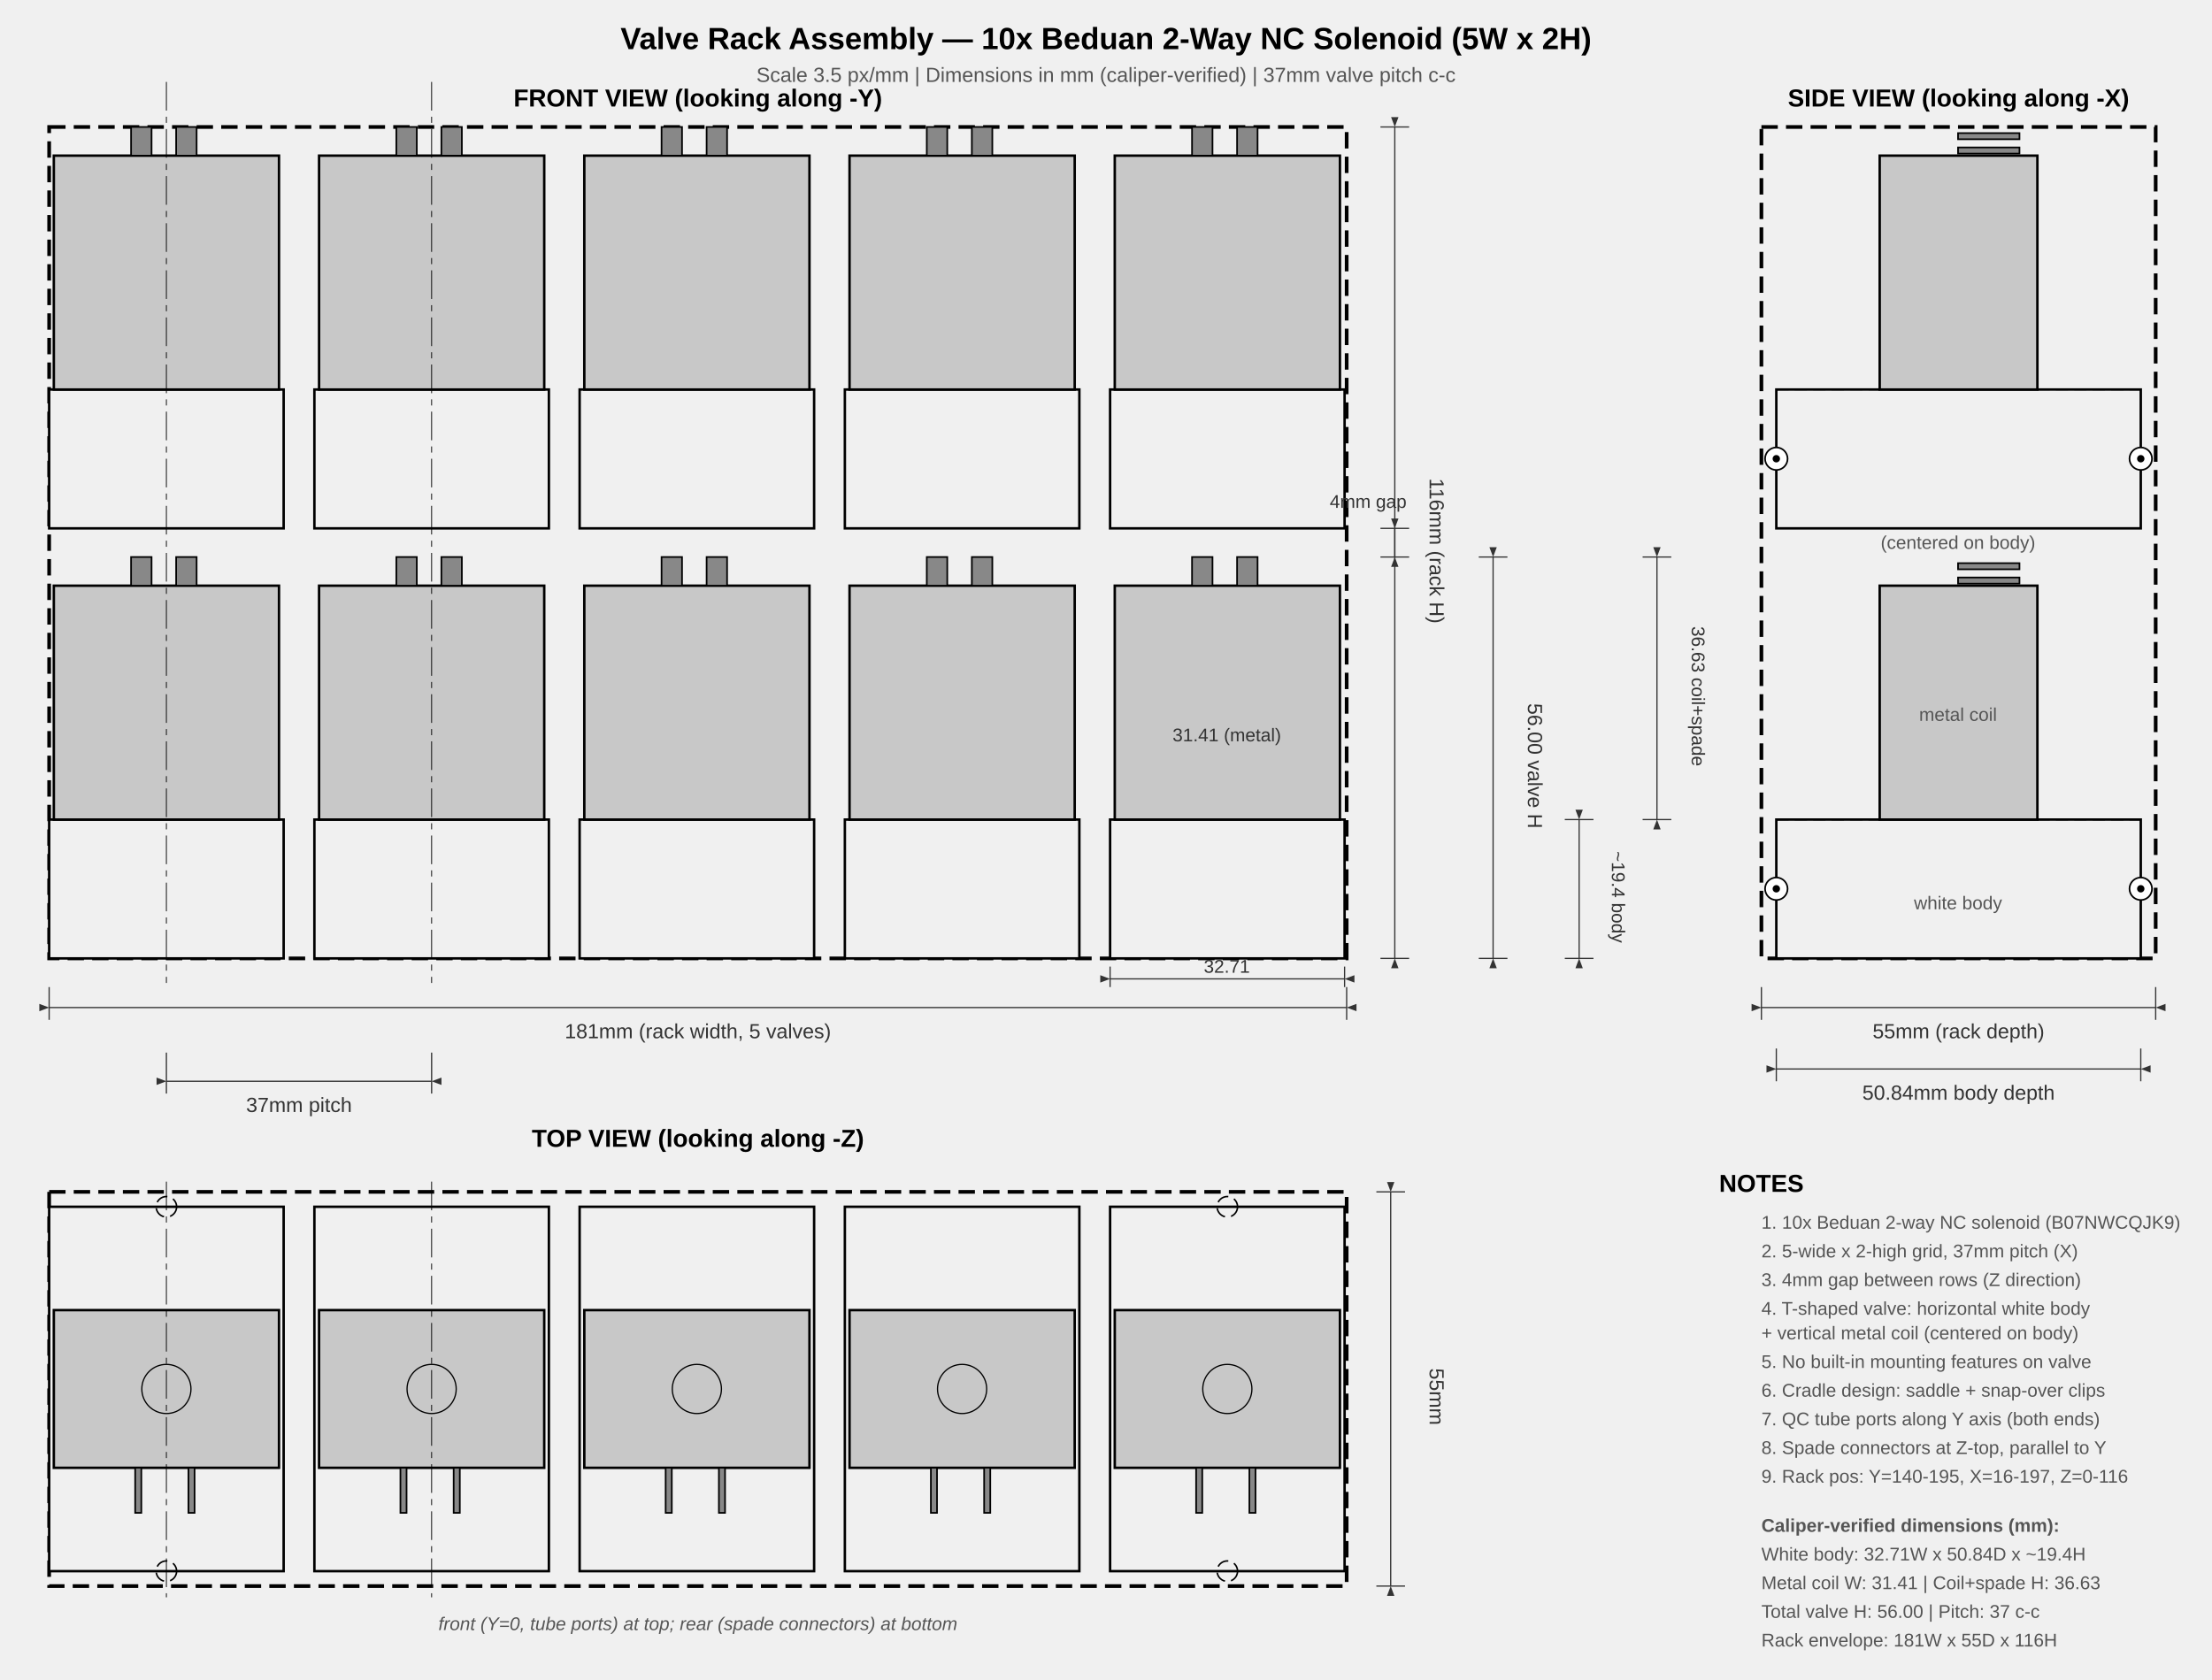
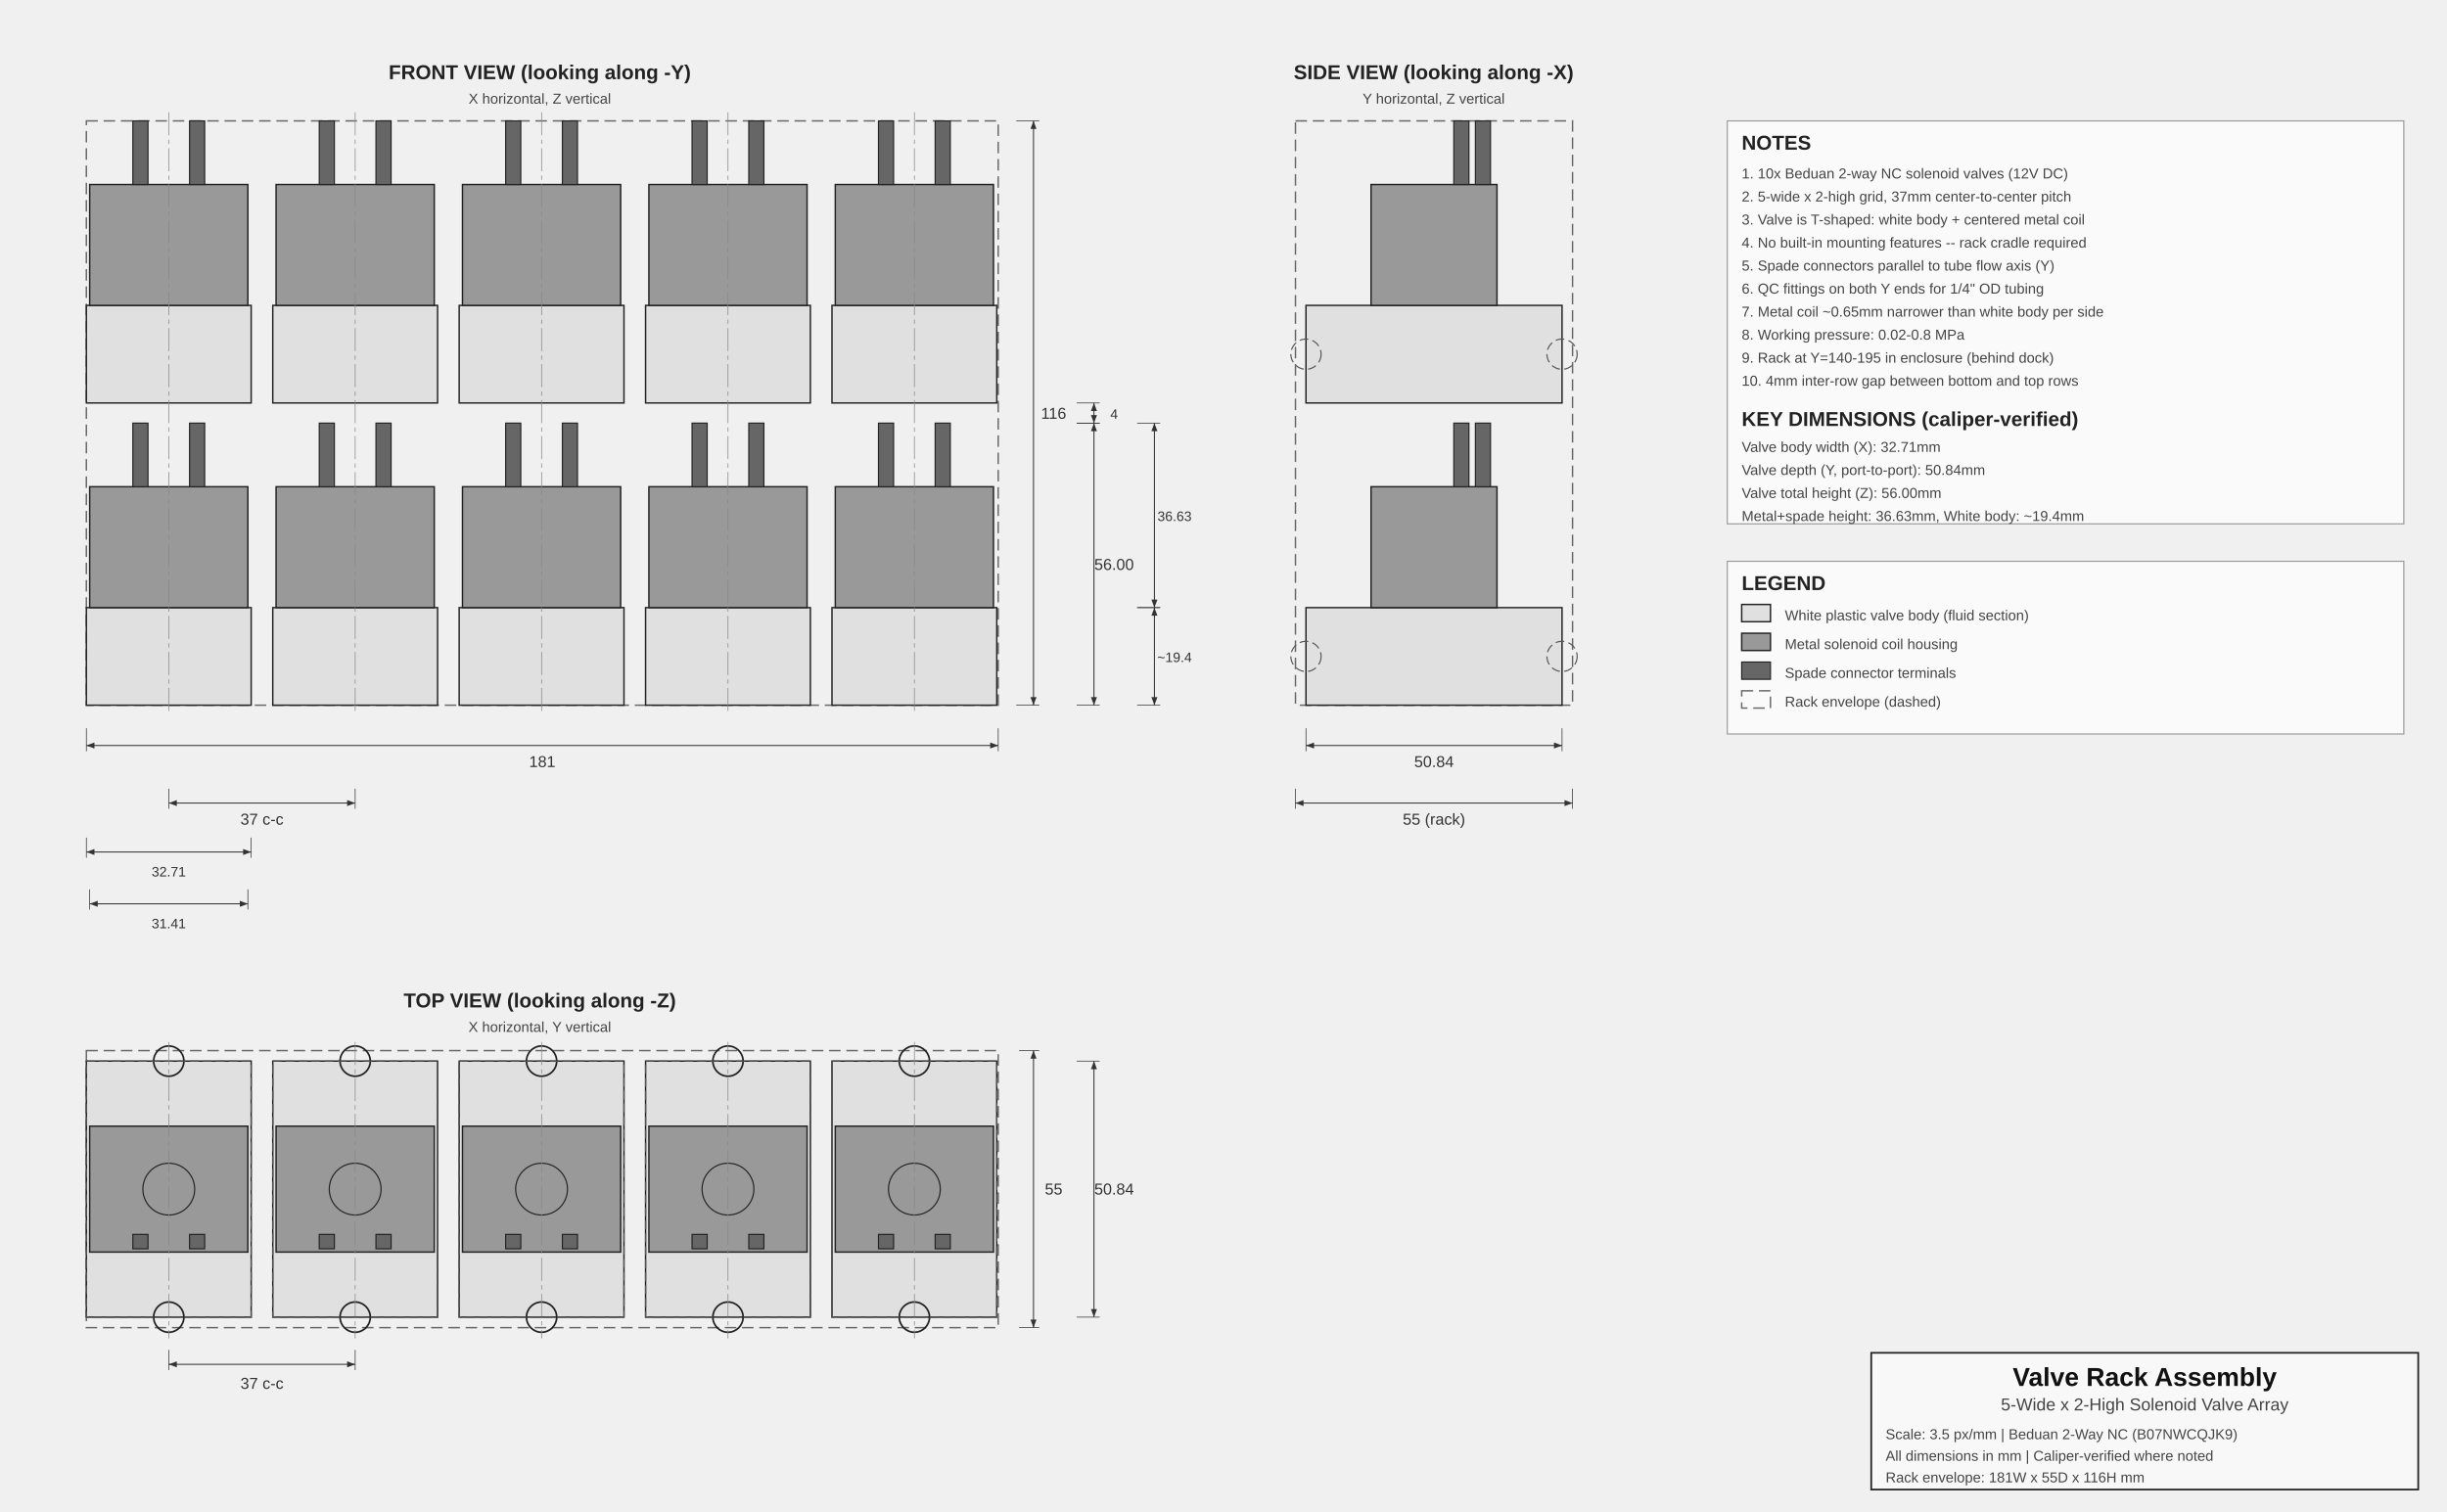
- <svg xmlns="http://www.w3.org/2000/svg" viewBox="0 0 1080 820" width="1080" height="820" font-family="Arial, Helvetica, sans-serif">
-   <style>
-     .outline       { fill: none; stroke: #000; stroke-width: 1.5; }
-     .outline-thin  { fill: none; stroke: #000; stroke-width: 0.75; }
-     .hidden        { fill: none; stroke: #000; stroke-width: 0.75; stroke-dasharray: 6,3; }
-     .center        { fill: none; stroke: #000; stroke-width: 0.4; stroke-dasharray: 14,3,3,3; }
-     .dim           { fill: none; stroke: #333; stroke-width: 0.6; }
-     .dim-text      { font-size: 10px; fill: #333; text-anchor: middle; }
-     .dim-sm        { font-size: 9px; fill: #333; text-anchor: middle; }
-     .label         { font-size: 12px; fill: #000; font-weight: bold; text-anchor: middle; }
-     .note          { font-size: 9px; fill: #555; }
-     .title-text    { font-size: 15px; fill: #000; font-weight: bold; text-anchor: middle; }
-     .subtitle      { font-size: 10px; fill: #555; text-anchor: middle; }
-     .arrow         { fill: #333; stroke: none; }
-     .wht           { fill: #f0f0f0; stroke: #000; stroke-width: 1.2; }
-     .mtl           { fill: #c8c8c8; stroke: #000; stroke-width: 1.2; }
-     .spd           { fill: #888; stroke: #000; stroke-width: 0.8; }
-     .rack          { fill: none; stroke: #000; stroke-width: 1.8; stroke-dasharray: 8,4; }
-     .port          { fill: #fff; stroke: #000; stroke-width: 0.8; }
-     .port-hole     { fill: #000; stroke: none; }
-     .boss          { fill: none; stroke: #000; stroke-width: 0.6; }
-   </style>
+ <svg xmlns="http://www.w3.org/2000/svg" viewBox="0 0 1700 1050" width="1700" height="1050" font-family="Arial, Helvetica, sans-serif">
  <defs>
-     <marker id="aL" markerWidth="8" markerHeight="6" refX="8" refY="3" orient="auto">
-       <path d="M0,0 L8,3 L0,6 Z" class="arrow" />
+     <marker id="arrow" markerWidth="8" markerHeight="6" refX="8" refY="3" orient="auto">
+       <path d="M0,0 L8,3 L0,6 Z" fill="#333" />
    </marker>
-     <marker id="aR" markerWidth="8" markerHeight="6" refX="0" refY="3" orient="auto">
-       <path d="M8,0 L0,3 L8,6 Z" class="arrow" />
+     <marker id="arrow-rev" markerWidth="8" markerHeight="6" refX="0" refY="3" orient="auto">
+       <path d="M8,0 L0,3 L8,6 Z" fill="#333" />
    </marker>
+     <style>
+       .dim-line { stroke: #333; stroke-width: 0.7; fill: none; marker-start: url(#arrow-rev); marker-end: url(#arrow); }
+       .dim-ext { stroke: #333; stroke-width: 0.5; fill: none; }
+       .dim-text { font-size: 11px; fill: #333; text-anchor: middle; }
+       .dim-text-sm { font-size: 9.5px; fill: #333; text-anchor: middle; }
+       .label { font-size: 14px; font-weight: bold; fill: #222; }
+       .note { font-size: 10px; fill: #444; }
+       .title-text { font-size: 18px; font-weight: bold; fill: #111; }
+       .subtitle { font-size: 12px; fill: #444; }
+       .hidden { stroke: #555; stroke-width: 0.8; stroke-dasharray: 6,3; fill: none; }
+       .visible { stroke: #222; stroke-width: 1.2; fill: none; }
+       .centerline { stroke: #888; stroke-width: 0.5; stroke-dasharray: 16,3,3,3; fill: none; }
+       .rack-env { stroke: #666; stroke-width: 1; stroke-dasharray: 8,4; fill: none; }
+       .white-body { fill: #e0e0e0; stroke: #222; stroke-width: 1; }
+       .metal-body { fill: #999; stroke: #222; stroke-width: 1; }
+       .spade { fill: #666; stroke: #222; stroke-width: 0.8; }
+     </style>
  </defs>
-   <text x="540" y="24" class="title-text">Valve Rack Assembly — 10x Beduan 2-Way NC Solenoid (5W x 2H)</text>
-   <text x="540" y="40" class="subtitle">Scale 3.5 px/mm | Dimensions in mm (caliper-verified) | 37mm valve pitch c-c</text>
-   <g id="front-view" transform="translate(24,62)">
-     <text x="316.75" y="-10" class="label">FRONT VIEW (looking along -Y)</text>
-     <rect x="0" y="0" width="633.5" height="406" class="rack" />
-     <rect x="0" y="338.2" width="114.49" height="67.80" class="wht" />
-     <rect x="2.28" y="224.0" width="109.94" height="114.21" class="mtl" />
-     <rect x="40" y="210" width="10" height="14" class="spd" />
-     <rect x="62" y="210" width="10" height="14" class="spd" />
-     <rect x="129.5" y="338.2" width="114.49" height="67.80" class="wht" />
-     <rect x="131.78" y="224.0" width="109.94" height="114.21" class="mtl" />
-     <rect x="169.5" y="210" width="10" height="14" class="spd" />
-     <rect x="191.5" y="210" width="10" height="14" class="spd" />
-     <rect x="259.0" y="338.2" width="114.49" height="67.80" class="wht" />
-     <rect x="261.28" y="224.0" width="109.94" height="114.21" class="mtl" />
-     <rect x="299" y="210" width="10" height="14" class="spd" />
-     <rect x="321" y="210" width="10" height="14" class="spd" />
-     <rect x="388.5" y="338.2" width="114.49" height="67.80" class="wht" />
-     <rect x="390.78" y="224.0" width="109.94" height="114.21" class="mtl" />
-     <rect x="428.5" y="210" width="10" height="14" class="spd" />
-     <rect x="450.5" y="210" width="10" height="14" class="spd" />
-     <rect x="518.0" y="338.2" width="114.49" height="67.80" class="wht" />
-     <rect x="520.28" y="224.0" width="109.94" height="114.21" class="mtl" />
-     <rect x="558" y="210" width="10" height="14" class="spd" />
-     <rect x="580" y="210" width="10" height="14" class="spd" />
-     <rect x="0" y="128.2" width="114.49" height="67.80" class="wht" />
-     <rect x="2.28" y="14.0" width="109.94" height="114.21" class="mtl" />
-     <rect x="40" y="0" width="10" height="14" class="spd" />
-     <rect x="62" y="0" width="10" height="14" class="spd" />
-     <rect x="129.5" y="128.2" width="114.49" height="67.80" class="wht" />
-     <rect x="131.78" y="14.0" width="109.94" height="114.21" class="mtl" />
-     <rect x="169.5" y="0" width="10" height="14" class="spd" />
-     <rect x="191.5" y="0" width="10" height="14" class="spd" />
-     <rect x="259.0" y="128.2" width="114.49" height="67.80" class="wht" />
-     <rect x="261.28" y="14.0" width="109.94" height="114.21" class="mtl" />
-     <rect x="299" y="0" width="10" height="14" class="spd" />
-     <rect x="321" y="0" width="10" height="14" class="spd" />
-     <rect x="388.5" y="128.2" width="114.49" height="67.80" class="wht" />
-     <rect x="390.78" y="14.0" width="109.94" height="114.21" class="mtl" />
-     <rect x="428.5" y="0" width="10" height="14" class="spd" />
-     <rect x="450.5" y="0" width="10" height="14" class="spd" />
-     <rect x="518.0" y="128.2" width="114.49" height="67.80" class="wht" />
-     <rect x="520.28" y="14.0" width="109.94" height="114.21" class="mtl" />
-     <rect x="558" y="0" width="10" height="14" class="spd" />
-     <rect x="580" y="0" width="10" height="14" class="spd" />
-     <line x1="57.24" y1="-22" x2="57.24" y2="418" class="center" />
-     <line x1="186.74" y1="-22" x2="186.74" y2="418" class="center" />
-     <line x1="0" y1="420" x2="0" y2="436" class="dim" />
-     <line x1="633.5" y1="420" x2="633.5" y2="436" class="dim" />
-     <line x1="0" y1="430" x2="633.5" y2="430" class="dim" marker-start="url(#aL)" marker-end="url(#aR)" />
-     <text x="316.75" y="445" class="dim-text">181mm (rack width, 5 valves)</text>
-     <line x1="57.24" y1="452" x2="57.24" y2="472" class="dim" />
-     <line x1="186.74" y1="452" x2="186.74" y2="472" class="dim" />
-     <line x1="57.24" y1="466" x2="186.74" y2="466" class="dim" marker-start="url(#aL)" marker-end="url(#aR)" />
-     <text x="122" y="481" class="dim-text">37mm pitch</text>
-     <line x1="518.0" y1="410" x2="518.0" y2="420" class="dim" />
-     <line x1="632.49" y1="410" x2="632.49" y2="420" class="dim" />
-     <line x1="518.0" y1="416" x2="632.49" y2="416" class="dim" marker-start="url(#aL)" marker-end="url(#aR)" />
-     <text x="575" y="413" class="dim-sm">32.71</text>
-     <text x="575" y="300" class="dim-sm" fill="#777">31.41 (metal)</text>
-     <line x1="650" y1="0" x2="664" y2="0" class="dim" />
-     <line x1="650" y1="406" x2="664" y2="406" class="dim" />
-     <line x1="657" y1="0" x2="657" y2="406" class="dim" marker-start="url(#aL)" marker-end="url(#aR)" />
-     <text x="674" y="207" class="dim-text" transform="rotate(90,674,207)">116mm (rack H)</text>
-     <line x1="698" y1="210" x2="712" y2="210" class="dim" />
-     <line x1="698" y1="406" x2="712" y2="406" class="dim" />
-     <line x1="705" y1="210" x2="705" y2="406" class="dim" marker-start="url(#aL)" marker-end="url(#aR)" />
-     <text x="722" y="312" class="dim-text" transform="rotate(90,722,312)">56.00 valve H</text>
-     <line x1="740" y1="338.2" x2="754" y2="338.2" class="dim" />
-     <line x1="740" y1="406" x2="754" y2="406" class="dim" />
-     <line x1="747" y1="338.2" x2="747" y2="406" class="dim" marker-start="url(#aL)" marker-end="url(#aR)" />
-     <text x="763" y="376" class="dim-sm" transform="rotate(90,763,376)">~19.4 body</text>
-     <line x1="778" y1="210" x2="792" y2="210" class="dim" />
-     <line x1="778" y1="338.2" x2="792" y2="338.2" class="dim" />
-     <line x1="785" y1="210" x2="785" y2="338.2" class="dim" marker-start="url(#aL)" marker-end="url(#aR)" />
-     <text x="802" y="278" class="dim-sm" transform="rotate(90,802,278)">36.63 coil+spade</text>
-     <line x1="650" y1="196" x2="664" y2="196" class="dim" />
-     <line x1="650" y1="210" x2="664" y2="210" class="dim" />
-     <line x1="657" y1="196" x2="657" y2="210" class="dim" marker-start="url(#aL)" marker-end="url(#aR)" />
-     <text x="644" y="186" class="dim-sm">4mm gap</text>
-   </g>
-   <g id="side-view" transform="translate(860,62)">
-     <text x="96.25" y="-10" class="label">SIDE VIEW (looking along -X)</text>
-     <rect x="0" y="0" width="192.5" height="406" class="rack" />
-     <rect x="7.28" y="338.2" width="177.94" height="67.80" class="wht" />
-     <rect x="57.75" y="224.0" width="77.0" height="114.21" class="mtl" />
-     <rect x="96" y="213" width="30" height="3" class="spd" />
-     <rect x="96" y="220" width="30" height="3" class="spd" />
-     <circle cx="7.28" cy="372" r="5.5" class="port" />
-     <circle cx="7.28" cy="372" r="1.8" class="port-hole" />
-     <circle cx="185.22" cy="372" r="5.5" class="port" />
-     <circle cx="185.22" cy="372" r="1.8" class="port-hole" />
-     <line x1="7.28" y1="338.2" x2="57.75" y2="338.2" class="hidden" />
-     <line x1="134.75" y1="338.2" x2="185.22" y2="338.2" class="hidden" />
-     <rect x="7.28" y="128.2" width="177.94" height="67.80" class="wht" />
-     <rect x="57.75" y="14.0" width="77.0" height="114.21" class="mtl" />
-     <rect x="96" y="3" width="30" height="3" class="spd" />
-     <rect x="96" y="10" width="30" height="3" class="spd" />
-     <circle cx="7.28" cy="162" r="5.5" class="port" />
-     <circle cx="7.28" cy="162" r="1.8" class="port-hole" />
-     <circle cx="185.22" cy="162" r="5.5" class="port" />
-     <circle cx="185.22" cy="162" r="1.8" class="port-hole" />
-     <line x1="7.28" y1="128.2" x2="57.75" y2="128.2" class="hidden" />
-     <line x1="134.75" y1="128.2" x2="185.22" y2="128.2" class="hidden" />
-     <text x="96" y="382" class="note" text-anchor="middle" font-size="8px">white body</text>
-     <text x="96" y="290" class="note" text-anchor="middle" font-size="8px">metal coil</text>
-     <text x="96" y="206" class="note" text-anchor="middle" font-size="8px">(centered on body)</text>
-     <line x1="0" y1="420" x2="0" y2="436" class="dim" />
-     <line x1="192.5" y1="420" x2="192.5" y2="436" class="dim" />
-     <line x1="0" y1="430" x2="192.5" y2="430" class="dim" marker-start="url(#aL)" marker-end="url(#aR)" />
-     <text x="96.25" y="445" class="dim-text">55mm (rack depth)</text>
-     <line x1="7.28" y1="450" x2="7.28" y2="466" class="dim" />
-     <line x1="185.22" y1="450" x2="185.22" y2="466" class="dim" />
-     <line x1="7.28" y1="460" x2="185.22" y2="460" class="dim" marker-start="url(#aL)" marker-end="url(#aR)" />
-     <text x="96.25" y="475" class="dim-text">50.84mm body depth</text>
-   </g>
-   <g id="top-view" transform="translate(24,582)">
-     <text x="316.75" y="-22" class="label">TOP VIEW (looking along -Z)</text>
-     <rect x="0" y="0" width="633.5" height="192.5" class="rack" />
-     <rect x="0" y="7.28" width="114.49" height="177.94" class="wht" />
-     <rect x="2.28" y="57.75" width="109.94" height="77.0" class="mtl" />
-     <rect x="42" y="134.75" width="3" height="22" class="spd" />
-     <rect x="68" y="134.75" width="3" height="22" class="spd" />
-     <circle cx="57.24" cy="96.25" r="12" class="boss" />
-     <rect x="129.5" y="7.28" width="114.49" height="177.94" class="wht" />
-     <rect x="131.78" y="57.75" width="109.94" height="77.0" class="mtl" />
-     <rect x="171.5" y="134.75" width="3" height="22" class="spd" />
-     <rect x="197.5" y="134.75" width="3" height="22" class="spd" />
-     <circle cx="186.74" cy="96.25" r="12" class="boss" />
-     <rect x="259.0" y="7.28" width="114.49" height="177.94" class="wht" />
-     <rect x="261.28" y="57.75" width="109.94" height="77.0" class="mtl" />
-     <rect x="301" y="134.75" width="3" height="22" class="spd" />
-     <rect x="327" y="134.75" width="3" height="22" class="spd" />
-     <circle cx="316.24" cy="96.25" r="12" class="boss" />
-     <rect x="388.5" y="7.28" width="114.49" height="177.94" class="wht" />
-     <rect x="390.78" y="57.75" width="109.94" height="77.0" class="mtl" />
-     <rect x="430.5" y="134.75" width="3" height="22" class="spd" />
-     <rect x="456.5" y="134.75" width="3" height="22" class="spd" />
-     <circle cx="445.74" cy="96.25" r="12" class="boss" />
-     <rect x="518.0" y="7.28" width="114.49" height="177.94" class="wht" />
-     <rect x="520.28" y="57.75" width="109.94" height="77.0" class="mtl" />
-     <rect x="560" y="134.75" width="3" height="22" class="spd" />
-     <rect x="586" y="134.75" width="3" height="22" class="spd" />
-     <circle cx="575.24" cy="96.25" r="12" class="boss" />
-     <circle cx="57.24" cy="7.28" r="5" class="hidden" />
-     <circle cx="57.24" cy="185.22" r="5" class="hidden" />
-     <circle cx="575.24" cy="7.28" r="5" class="hidden" />
-     <circle cx="575.24" cy="185.22" r="5" class="hidden" />
-     <line x1="57.24" y1="-5" x2="57.24" y2="198" class="center" />
-     <line x1="186.74" y1="-5" x2="186.74" y2="198" class="center" />
-     <text x="316.75" y="214" class="note" text-anchor="middle" font-style="italic" font-size="8px">front (Y=0, tube ports) at top; rear (spade connectors) at bottom</text>
-     <line x1="648" y1="0" x2="662" y2="0" class="dim" />
-     <line x1="648" y1="192.5" x2="662" y2="192.5" class="dim" />
-     <line x1="655" y1="0" x2="655" y2="192.5" class="dim" marker-start="url(#aL)" marker-end="url(#aR)" />
-     <text x="674" y="100" class="dim-text" transform="rotate(90,674,100)">55mm</text>
-   </g>
-   <g id="notes" transform="translate(860,582)">
-     <text x="0" y="0" class="label" text-anchor="start">NOTES</text>
-     <text x="0" y="18" class="note">1. 10x Beduan 2-way NC solenoid (B07NWCQJK9)</text>
-     <text x="0" y="32" class="note">2. 5-wide x 2-high grid, 37mm pitch (X)</text>
-     <text x="0" y="46" class="note">3. 4mm gap between rows (Z direction)</text>
-     <text x="0" y="60" class="note">4. T-shaped valve: horizontal white body</text>
-     <text x="0" y="72" class="note">   + vertical metal coil (centered on body)</text>
-     <text x="0" y="86" class="note">5. No built-in mounting features on valve</text>
-     <text x="0" y="100" class="note">6. Cradle design: saddle + snap-over clips</text>
-     <text x="0" y="114" class="note">7. QC tube ports along Y axis (both ends)</text>
-     <text x="0" y="128" class="note">8. Spade connectors at Z-top, parallel to Y</text>
-     <text x="0" y="142" class="note">9. Rack pos: Y=140-195, X=16-197, Z=0-116</text>
-     <text x="0" y="166" class="note" font-weight="bold">Caliper-verified dimensions (mm):</text>
-     <text x="0" y="180" class="note">  White body: 32.71W x 50.84D x ~19.4H</text>
-     <text x="0" y="194" class="note">  Metal coil W: 31.41 | Coil+spade H: 36.63</text>
-     <text x="0" y="208" class="note">  Total valve H: 56.00 | Pitch: 37 c-c</text>
-     <text x="0" y="222" class="note">  Rack envelope: 181W x 55D x 116H</text>
-   </g>
+   <rect x="1300" y="940" width="380" height="95" fill="#f8f8f8" stroke="#222" stroke-width="1.2" />
+   <text x="1490" y="963" class="title-text" text-anchor="middle">Valve Rack Assembly</text>
+   <text x="1490" y="980" class="subtitle" text-anchor="middle">5-Wide x 2-High Solenoid Valve Array</text>
+   <text x="1310" y="1000" class="note">Scale: 3.5 px/mm | Beduan 2-Way NC (B07NWCQJK9)</text>
+   <text x="1310" y="1015" class="note">All dimensions in mm | Caliper-verified where noted</text>
+   <text x="1310" y="1030" class="note">Rack envelope: 181W x 55D x 116H mm</text>
+   <text x="375" y="55" class="label" text-anchor="middle">FRONT VIEW (looking along -Y)</text>
+   <text x="375" y="72" class="note" text-anchor="middle">X horizontal, Z vertical</text>
+   <rect x="60" y="84" width="633.5" height="406" class="rack-env" />
+   <g id="valve-r1-v1">
+     <rect x="60" y="422.2" width="114.5" height="67.8" class="white-body" />
+     <rect x="62.3" y="338.2" width="109.9" height="84" class="metal-body" />
+     <rect x="92.3" y="294" width="10.5" height="44.2" class="spade" />
+     <rect x="131.7" y="294" width="10.5" height="44.2" class="spade" />
+   </g>
+   <g id="valve-r1-v2" transform="translate(129.5, 0)">
+     <rect x="60" y="422.2" width="114.5" height="67.8" class="white-body" />
+     <rect x="62.3" y="338.2" width="109.9" height="84" class="metal-body" />
+     <rect x="92.3" y="294" width="10.5" height="44.2" class="spade" />
+     <rect x="131.7" y="294" width="10.5" height="44.2" class="spade" />
+   </g>
+   <g id="valve-r1-v3" transform="translate(259, 0)">
+     <rect x="60" y="422.2" width="114.5" height="67.8" class="white-body" />
+     <rect x="62.3" y="338.2" width="109.9" height="84" class="metal-body" />
+     <rect x="92.3" y="294" width="10.5" height="44.2" class="spade" />
+     <rect x="131.7" y="294" width="10.5" height="44.2" class="spade" />
+   </g>
+   <g id="valve-r1-v4" transform="translate(388.5, 0)">
+     <rect x="60" y="422.2" width="114.5" height="67.8" class="white-body" />
+     <rect x="62.3" y="338.2" width="109.9" height="84" class="metal-body" />
+     <rect x="92.3" y="294" width="10.5" height="44.2" class="spade" />
+     <rect x="131.7" y="294" width="10.5" height="44.2" class="spade" />
+   </g>
+   <g id="valve-r1-v5" transform="translate(518, 0)">
+     <rect x="60" y="422.2" width="114.5" height="67.8" class="white-body" />
+     <rect x="62.3" y="338.2" width="109.9" height="84" class="metal-body" />
+     <rect x="92.3" y="294" width="10.5" height="44.2" class="spade" />
+     <rect x="131.7" y="294" width="10.5" height="44.2" class="spade" />
+   </g>
+   <g id="valve-r2-v1" transform="translate(0, -210)">
+     <rect x="60" y="422.2" width="114.5" height="67.8" class="white-body" />
+     <rect x="62.3" y="338.2" width="109.9" height="84" class="metal-body" />
+     <rect x="92.3" y="294" width="10.5" height="44.2" class="spade" />
+     <rect x="131.7" y="294" width="10.5" height="44.2" class="spade" />
+   </g>
+   <g id="valve-r2-v2" transform="translate(129.5, -210)">
+     <rect x="60" y="422.2" width="114.5" height="67.8" class="white-body" />
+     <rect x="62.3" y="338.2" width="109.9" height="84" class="metal-body" />
+     <rect x="92.3" y="294" width="10.5" height="44.2" class="spade" />
+     <rect x="131.7" y="294" width="10.5" height="44.2" class="spade" />
+   </g>
+   <g id="valve-r2-v3" transform="translate(259, -210)">
+     <rect x="60" y="422.2" width="114.5" height="67.8" class="white-body" />
+     <rect x="62.3" y="338.2" width="109.9" height="84" class="metal-body" />
+     <rect x="92.3" y="294" width="10.5" height="44.2" class="spade" />
+     <rect x="131.7" y="294" width="10.5" height="44.2" class="spade" />
+   </g>
+   <g id="valve-r2-v4" transform="translate(388.5, -210)">
+     <rect x="60" y="422.2" width="114.5" height="67.8" class="white-body" />
+     <rect x="62.3" y="338.2" width="109.9" height="84" class="metal-body" />
+     <rect x="92.3" y="294" width="10.5" height="44.2" class="spade" />
+     <rect x="131.7" y="294" width="10.5" height="44.2" class="spade" />
+   </g>
+   <g id="valve-r2-v5" transform="translate(518, -210)">
+     <rect x="60" y="422.2" width="114.5" height="67.8" class="white-body" />
+     <rect x="62.3" y="338.2" width="109.9" height="84" class="metal-body" />
+     <rect x="92.3" y="294" width="10.5" height="44.2" class="spade" />
+     <rect x="131.7" y="294" width="10.5" height="44.2" class="spade" />
+   </g>
+   <line x1="117.25" y1="78" x2="117.25" y2="496" class="centerline" />
+   <line x1="246.75" y1="78" x2="246.75" y2="496" class="centerline" />
+   <line x1="376.25" y1="78" x2="376.25" y2="496" class="centerline" />
+   <line x1="505.75" y1="78" x2="505.75" y2="496" class="centerline" />
+   <line x1="635.25" y1="78" x2="635.25" y2="496" class="centerline" />
+   <line x1="60" y1="506" x2="60" y2="522" class="dim-ext" />
+   <line x1="693.5" y1="506" x2="693.5" y2="522" class="dim-ext" />
+   <line x1="60" y1="518" x2="693.5" y2="518" class="dim-line" />
+   <text x="376.75" y="533" class="dim-text">181</text>
+   <line x1="706" y1="490" x2="722" y2="490" class="dim-ext" />
+   <line x1="706" y1="84" x2="722" y2="84" class="dim-ext" />
+   <line x1="718" y1="490" x2="718" y2="84" class="dim-line" />
+   <text x="732" y="291" class="dim-text" text-anchor="start">116</text>
+   <line x1="748" y1="490" x2="764" y2="490" class="dim-ext" />
+   <line x1="748" y1="294" x2="764" y2="294" class="dim-ext" />
+   <line x1="760" y1="490" x2="760" y2="294" class="dim-line" />
+   <text x="774" y="396" class="dim-text" text-anchor="start">56.00</text>
+   <line x1="790" y1="490" x2="806" y2="490" class="dim-ext" />
+   <line x1="790" y1="422.2" x2="806" y2="422.2" class="dim-ext" />
+   <line x1="802" y1="490" x2="802" y2="422.2" class="dim-line" />
+   <text x="816" y="460" class="dim-text-sm" text-anchor="start">~19.4</text>
+   <line x1="790" y1="422.2" x2="806" y2="422.2" class="dim-ext" />
+   <line x1="790" y1="294" x2="806" y2="294" class="dim-ext" />
+   <line x1="802" y1="422.2" x2="802" y2="294" class="dim-line" />
+   <text x="816" y="362" class="dim-text-sm" text-anchor="start">36.63</text>
+   <line x1="748" y1="294" x2="764" y2="294" class="dim-ext" />
+   <line x1="748" y1="280" x2="764" y2="280" class="dim-ext" />
+   <line x1="760" y1="294" x2="760" y2="280" class="dim-line" />
+   <text x="774" y="291" class="dim-text-sm" text-anchor="start">4</text>
+   <line x1="117.25" y1="548" x2="117.25" y2="562" class="dim-ext" />
+   <line x1="246.75" y1="548" x2="246.75" y2="562" class="dim-ext" />
+   <line x1="117.25" y1="558" x2="246.75" y2="558" class="dim-line" />
+   <text x="182" y="573" class="dim-text">37 c-c</text>
+   <line x1="60" y1="582" x2="60" y2="596" class="dim-ext" />
+   <line x1="174.5" y1="582" x2="174.5" y2="596" class="dim-ext" />
+   <line x1="60" y1="592" x2="174.5" y2="592" class="dim-line" />
+   <text x="117.25" y="609" class="dim-text-sm">32.71</text>
+   <line x1="62.3" y1="618" x2="62.3" y2="632" class="dim-ext" />
+   <line x1="172.2" y1="618" x2="172.2" y2="632" class="dim-ext" />
+   <line x1="62.3" y1="628" x2="172.2" y2="628" class="dim-line" />
+   <text x="117.25" y="645" class="dim-text-sm">31.41</text>
+   <text x="996" y="55" class="label" text-anchor="middle">SIDE VIEW (looking along -X)</text>
+   <text x="996" y="72" class="note" text-anchor="middle">Y horizontal, Z vertical</text>
+   <rect x="900" y="84" width="192.5" height="406" class="rack-env" />
+   <rect x="907.3" y="422.2" width="177.9" height="67.8" class="white-body" />
+   <rect x="952.5" y="338.2" width="87.5" height="84" class="metal-body" />
+   <rect x="1010" y="294" width="10.5" height="44.2" class="spade" />
+   <rect x="1025" y="294" width="10.5" height="44.2" class="spade" />
+   <circle cx="907.3" cy="456.1" r="10.5" class="hidden" />
+   <circle cx="1085.2" cy="456.1" r="10.5" class="hidden" />
+   <rect x="907.3" y="212.2" width="177.9" height="67.8" class="white-body" />
+   <rect x="952.5" y="128.2" width="87.5" height="84" class="metal-body" />
+   <rect x="1010" y="84" width="10.5" height="44.2" class="spade" />
+   <rect x="1025" y="84" width="10.5" height="44.2" class="spade" />
+   <circle cx="907.3" cy="246.1" r="10.5" class="hidden" />
+   <circle cx="1085.2" cy="246.1" r="10.5" class="hidden" />
+   <line x1="907.3" y1="506" x2="907.3" y2="522" class="dim-ext" />
+   <line x1="1085.2" y1="506" x2="1085.2" y2="522" class="dim-ext" />
+   <line x1="907.3" y1="518" x2="1085.2" y2="518" class="dim-line" />
+   <text x="996.25" y="533" class="dim-text">50.84</text>
+   <line x1="900" y1="548" x2="900" y2="562" class="dim-ext" />
+   <line x1="1092.5" y1="548" x2="1092.5" y2="562" class="dim-ext" />
+   <line x1="900" y1="558" x2="1092.5" y2="558" class="dim-line" />
+   <text x="996.25" y="573" class="dim-text">55 (rack)</text>
+   <text x="375" y="700" class="label" text-anchor="middle">TOP VIEW (looking along -Z)</text>
+   <text x="375" y="717" class="note" text-anchor="middle">X horizontal, Y vertical</text>
+   <rect x="60" y="730" width="633.5" height="192.5" class="rack-env" />
+   <rect x="60" y="737.3" width="114.5" height="177.9" class="white-body" />
+   <rect x="62.3" y="782.5" width="109.9" height="87.5" class="metal-body" />
+   <circle cx="117.25" cy="826.25" r="18" fill="none" stroke="#222" stroke-width="0.8" />
+   <rect x="92.3" y="857.7" width="10.5" height="10" class="spade" />
+   <rect x="131.7" y="857.7" width="10.5" height="10" class="spade" />
+   <circle cx="117.25" cy="737.3" r="10.5" class="visible" />
+   <circle cx="117.25" cy="915.2" r="10.5" class="visible" />
+   <g transform="translate(129.5, 0)">
+     <rect x="60" y="737.3" width="114.5" height="177.9" class="white-body" />
+     <rect x="62.3" y="782.5" width="109.9" height="87.5" class="metal-body" />
+     <circle cx="117.25" cy="826.25" r="18" fill="none" stroke="#222" stroke-width="0.8" />
+     <rect x="92.3" y="857.7" width="10.5" height="10" class="spade" />
+     <rect x="131.7" y="857.7" width="10.5" height="10" class="spade" />
+     <circle cx="117.25" cy="737.3" r="10.5" class="visible" />
+     <circle cx="117.25" cy="915.2" r="10.5" class="visible" />
+   </g>
+   <g transform="translate(259, 0)">
+     <rect x="60" y="737.3" width="114.5" height="177.9" class="white-body" />
+     <rect x="62.3" y="782.5" width="109.9" height="87.5" class="metal-body" />
+     <circle cx="117.25" cy="826.25" r="18" fill="none" stroke="#222" stroke-width="0.8" />
+     <rect x="92.3" y="857.7" width="10.5" height="10" class="spade" />
+     <rect x="131.7" y="857.7" width="10.5" height="10" class="spade" />
+     <circle cx="117.25" cy="737.3" r="10.5" class="visible" />
+     <circle cx="117.25" cy="915.2" r="10.5" class="visible" />
+   </g>
+   <g transform="translate(388.5, 0)">
+     <rect x="60" y="737.3" width="114.5" height="177.9" class="white-body" />
+     <rect x="62.3" y="782.5" width="109.9" height="87.5" class="metal-body" />
+     <circle cx="117.25" cy="826.25" r="18" fill="none" stroke="#222" stroke-width="0.8" />
+     <rect x="92.3" y="857.7" width="10.5" height="10" class="spade" />
+     <rect x="131.7" y="857.7" width="10.5" height="10" class="spade" />
+     <circle cx="117.25" cy="737.3" r="10.5" class="visible" />
+     <circle cx="117.25" cy="915.2" r="10.5" class="visible" />
+   </g>
+   <g transform="translate(518, 0)">
+     <rect x="60" y="737.3" width="114.5" height="177.9" class="white-body" />
+     <rect x="62.3" y="782.5" width="109.9" height="87.5" class="metal-body" />
+     <circle cx="117.25" cy="826.25" r="18" fill="none" stroke="#222" stroke-width="0.8" />
+     <rect x="92.3" y="857.7" width="10.5" height="10" class="spade" />
+     <rect x="131.7" y="857.7" width="10.5" height="10" class="spade" />
+     <circle cx="117.25" cy="737.3" r="10.5" class="visible" />
+     <circle cx="117.25" cy="915.2" r="10.5" class="visible" />
+   </g>
+   <rect x="60" y="737.3" width="114.5" height="177.9" class="hidden" />
+   <g transform="translate(129.5, 0)">
+     <rect x="60" y="737.3" width="114.5" height="177.9" class="hidden" />
+   </g>
+   <g transform="translate(259, 0)">
+     <rect x="60" y="737.3" width="114.5" height="177.9" class="hidden" />
+   </g>
+   <g transform="translate(388.5, 0)">
+     <rect x="60" y="737.3" width="114.5" height="177.9" class="hidden" />
+   </g>
+   <g transform="translate(518, 0)">
+     <rect x="60" y="737.3" width="114.5" height="177.9" class="hidden" />
+   </g>
+   <line x1="117.25" y1="724" x2="117.25" y2="930" class="centerline" />
+   <line x1="246.75" y1="724" x2="246.75" y2="930" class="centerline" />
+   <line x1="376.25" y1="724" x2="376.25" y2="930" class="centerline" />
+   <line x1="505.75" y1="724" x2="505.75" y2="930" class="centerline" />
+   <line x1="635.25" y1="724" x2="635.25" y2="930" class="centerline" />
+   <line x1="117.25" y1="938" x2="117.25" y2="952" class="dim-ext" />
+   <line x1="246.75" y1="938" x2="246.75" y2="952" class="dim-ext" />
+   <line x1="117.25" y1="948" x2="246.75" y2="948" class="dim-line" />
+   <text x="182" y="965" class="dim-text">37 c-c</text>
+   <line x1="708" y1="730" x2="722" y2="730" class="dim-ext" />
+   <line x1="708" y1="922.5" x2="722" y2="922.5" class="dim-ext" />
+   <line x1="718" y1="730" x2="718" y2="922.5" class="dim-line" />
+   <text x="732" y="830" class="dim-text" text-anchor="start">55</text>
+   <line x1="748" y1="737.3" x2="764" y2="737.3" class="dim-ext" />
+   <line x1="748" y1="915.2" x2="764" y2="915.2" class="dim-ext" />
+   <line x1="760" y1="737.3" x2="760" y2="915.2" class="dim-line" />
+   <text x="774" y="830" class="dim-text" text-anchor="start">50.84</text>
+   <rect x="1200" y="84" width="470" height="280" fill="#fafafa" stroke="#999" stroke-width="0.8" />
+   <text x="1210" y="104" class="label">NOTES</text>
+   <text x="1210" y="124" class="note">1. 10x Beduan 2-way NC solenoid valves (12V DC)</text>
+   <text x="1210" y="140" class="note">2. 5-wide x 2-high grid, 37mm center-to-center pitch</text>
+   <text x="1210" y="156" class="note">3. Valve is T-shaped: white body + centered metal coil</text>
+   <text x="1210" y="172" class="note">4. No built-in mounting features -- rack cradle required</text>
+   <text x="1210" y="188" class="note">5. Spade connectors parallel to tube flow axis (Y)</text>
+   <text x="1210" y="204" class="note">6. QC fittings on both Y ends for 1/4" OD tubing</text>
+   <text x="1210" y="220" class="note">7. Metal coil ~0.65mm narrower than white body per side</text>
+   <text x="1210" y="236" class="note">8. Working pressure: 0.02-0.8 MPa</text>
+   <text x="1210" y="252" class="note">9. Rack at Y=140-195 in enclosure (behind dock)</text>
+   <text x="1210" y="268" class="note">10. 4mm inter-row gap between bottom and top rows</text>
+   <text x="1210" y="296" class="label" font-size="12">KEY DIMENSIONS (caliper-verified)</text>
+   <text x="1210" y="314" class="note">Valve body width (X): 32.71mm</text>
+   <text x="1210" y="330" class="note">Valve depth (Y, port-to-port): 50.84mm</text>
+   <text x="1210" y="346" class="note">Valve total height (Z): 56.00mm</text>
+   <text x="1210" y="362" class="note">Metal+spade height: 36.63mm, White body: ~19.4mm</text>
+   <rect x="1200" y="390" width="470" height="120" fill="#fafafa" stroke="#999" stroke-width="0.8" />
+   <text x="1210" y="410" class="label">LEGEND</text>
+   <rect x="1210" y="420" width="20" height="12" class="white-body" />
+   <text x="1240" y="431" class="note">White plastic valve body (fluid section)</text>
+   <rect x="1210" y="440" width="20" height="12" class="metal-body" />
+   <text x="1240" y="451" class="note">Metal solenoid coil housing</text>
+   <rect x="1210" y="460" width="20" height="12" class="spade" />
+   <text x="1240" y="471" class="note">Spade connector terminals</text>
+   <rect x="1210" y="480" width="20" height="12" fill="none" stroke="#666" stroke-width="1" stroke-dasharray="8,4" />
+   <text x="1240" y="491" class="note">Rack envelope (dashed)</text>
</svg>
